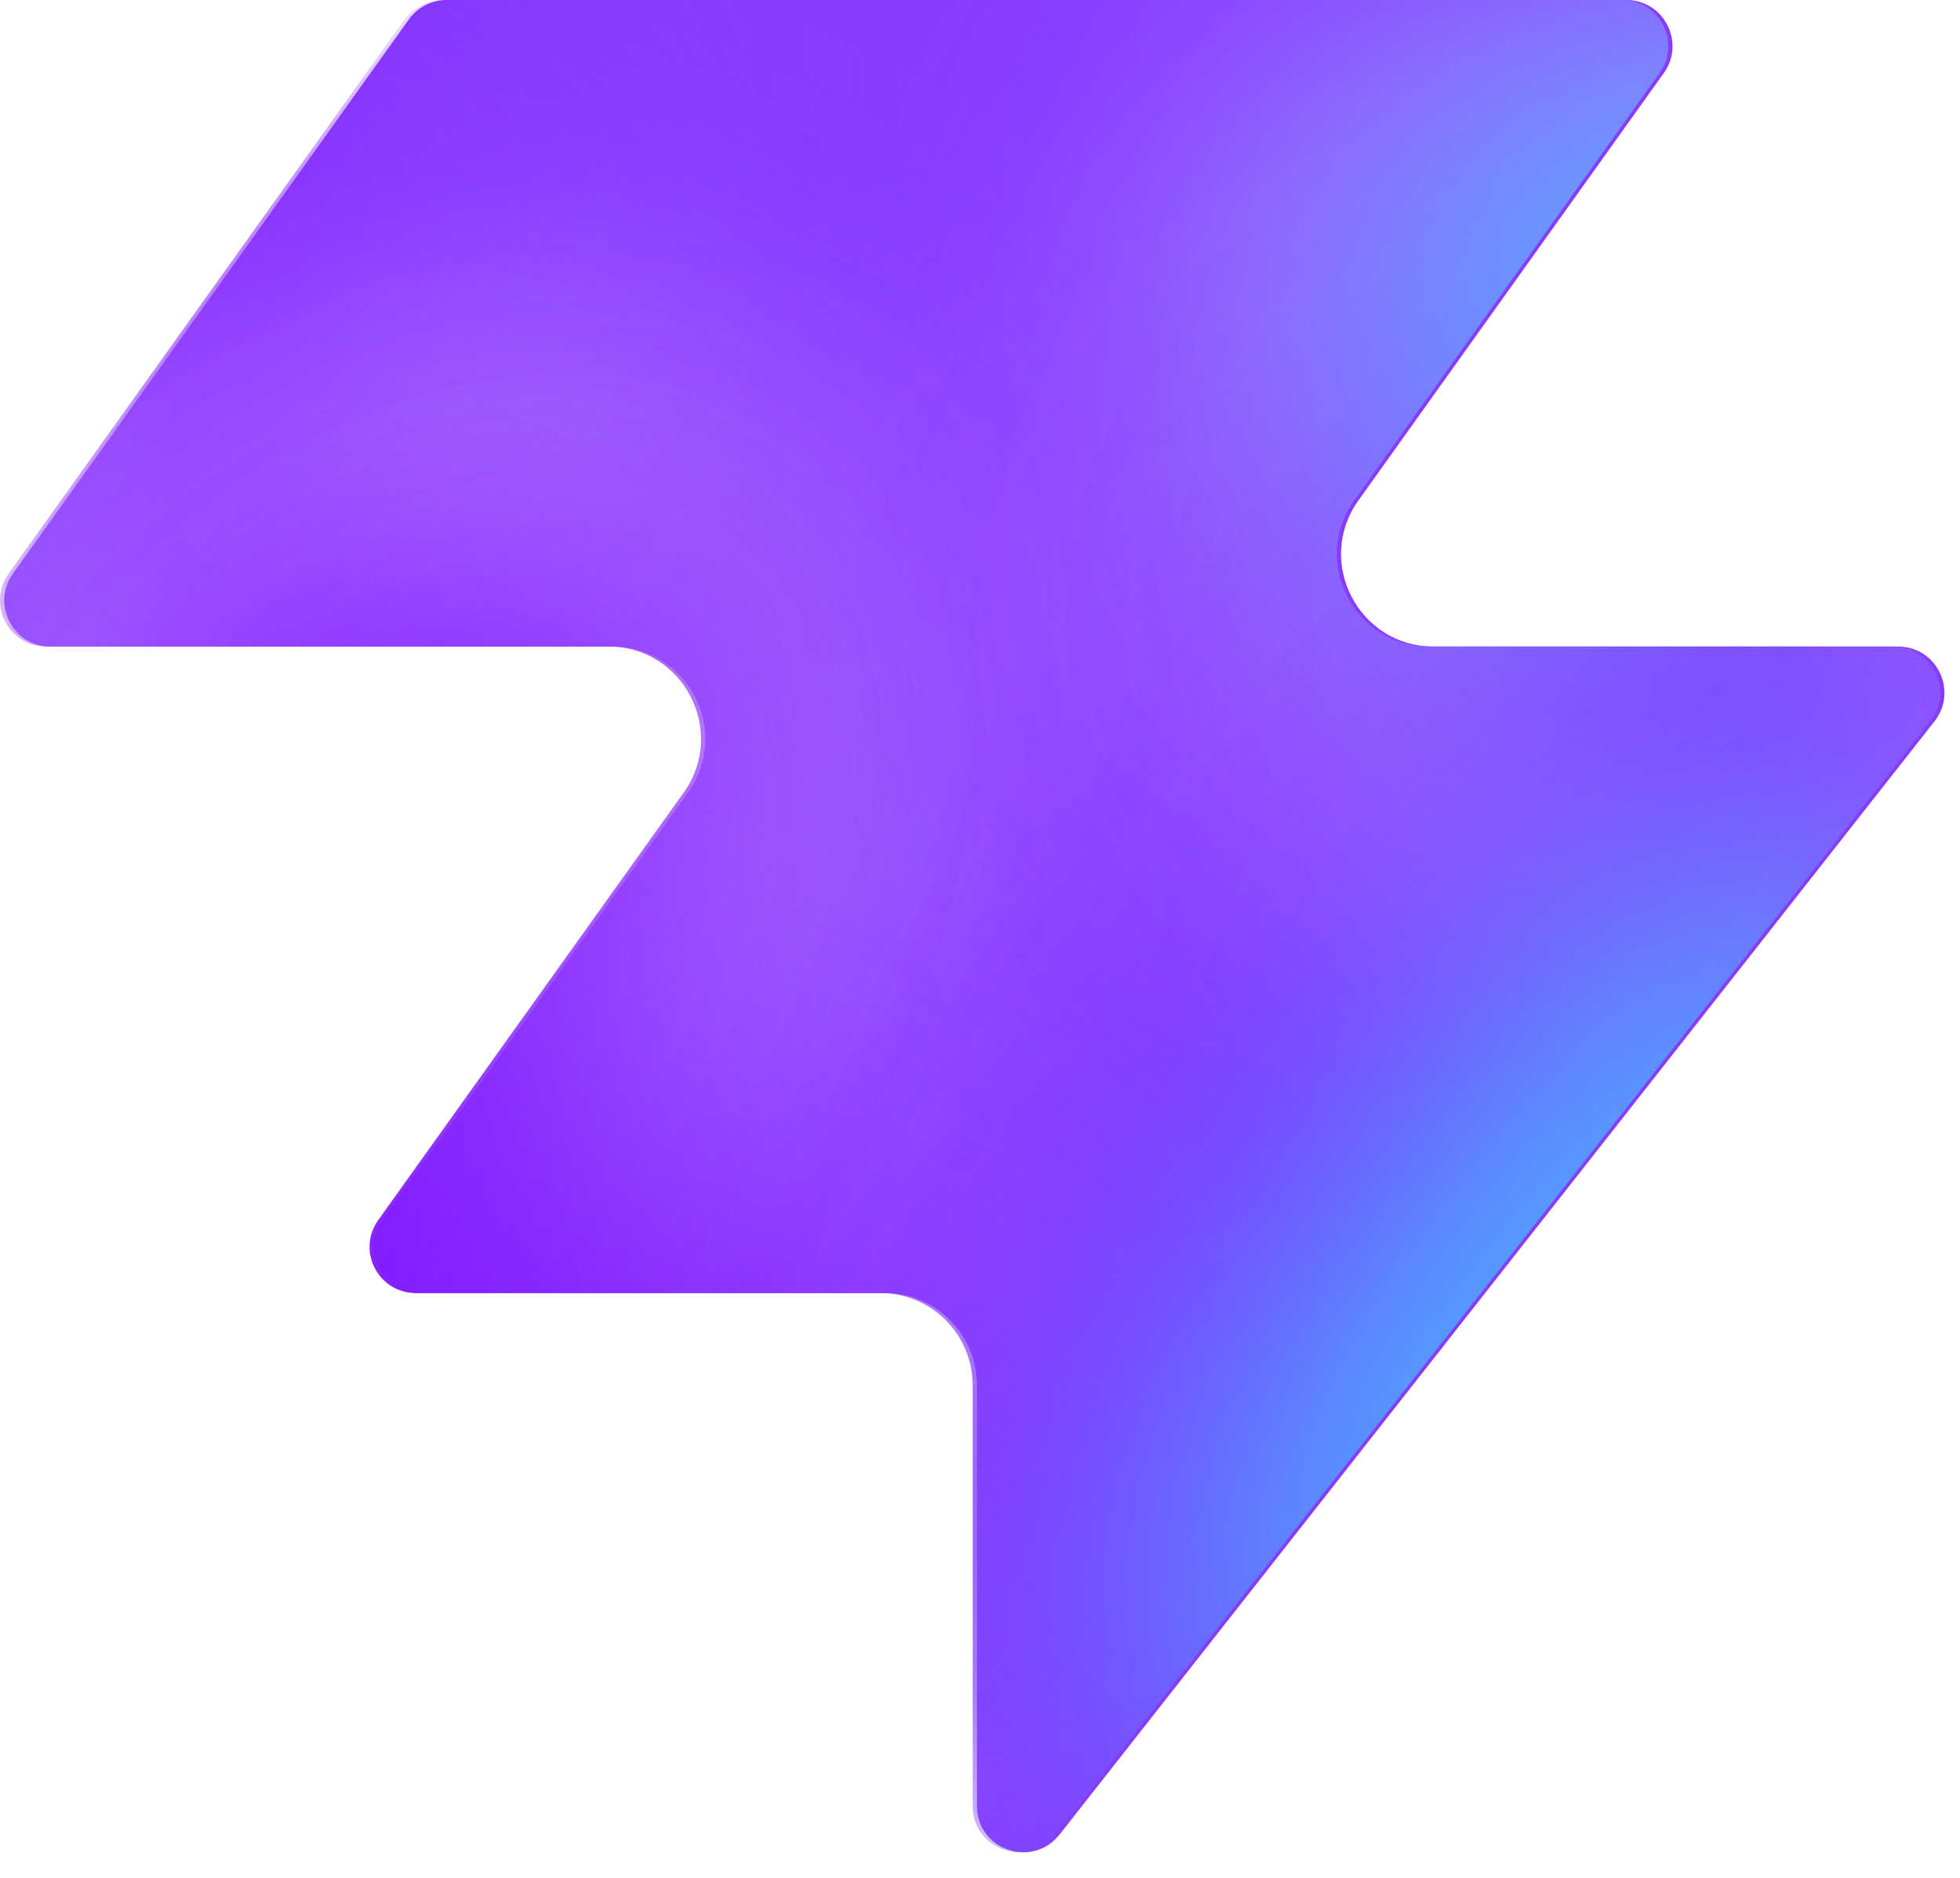
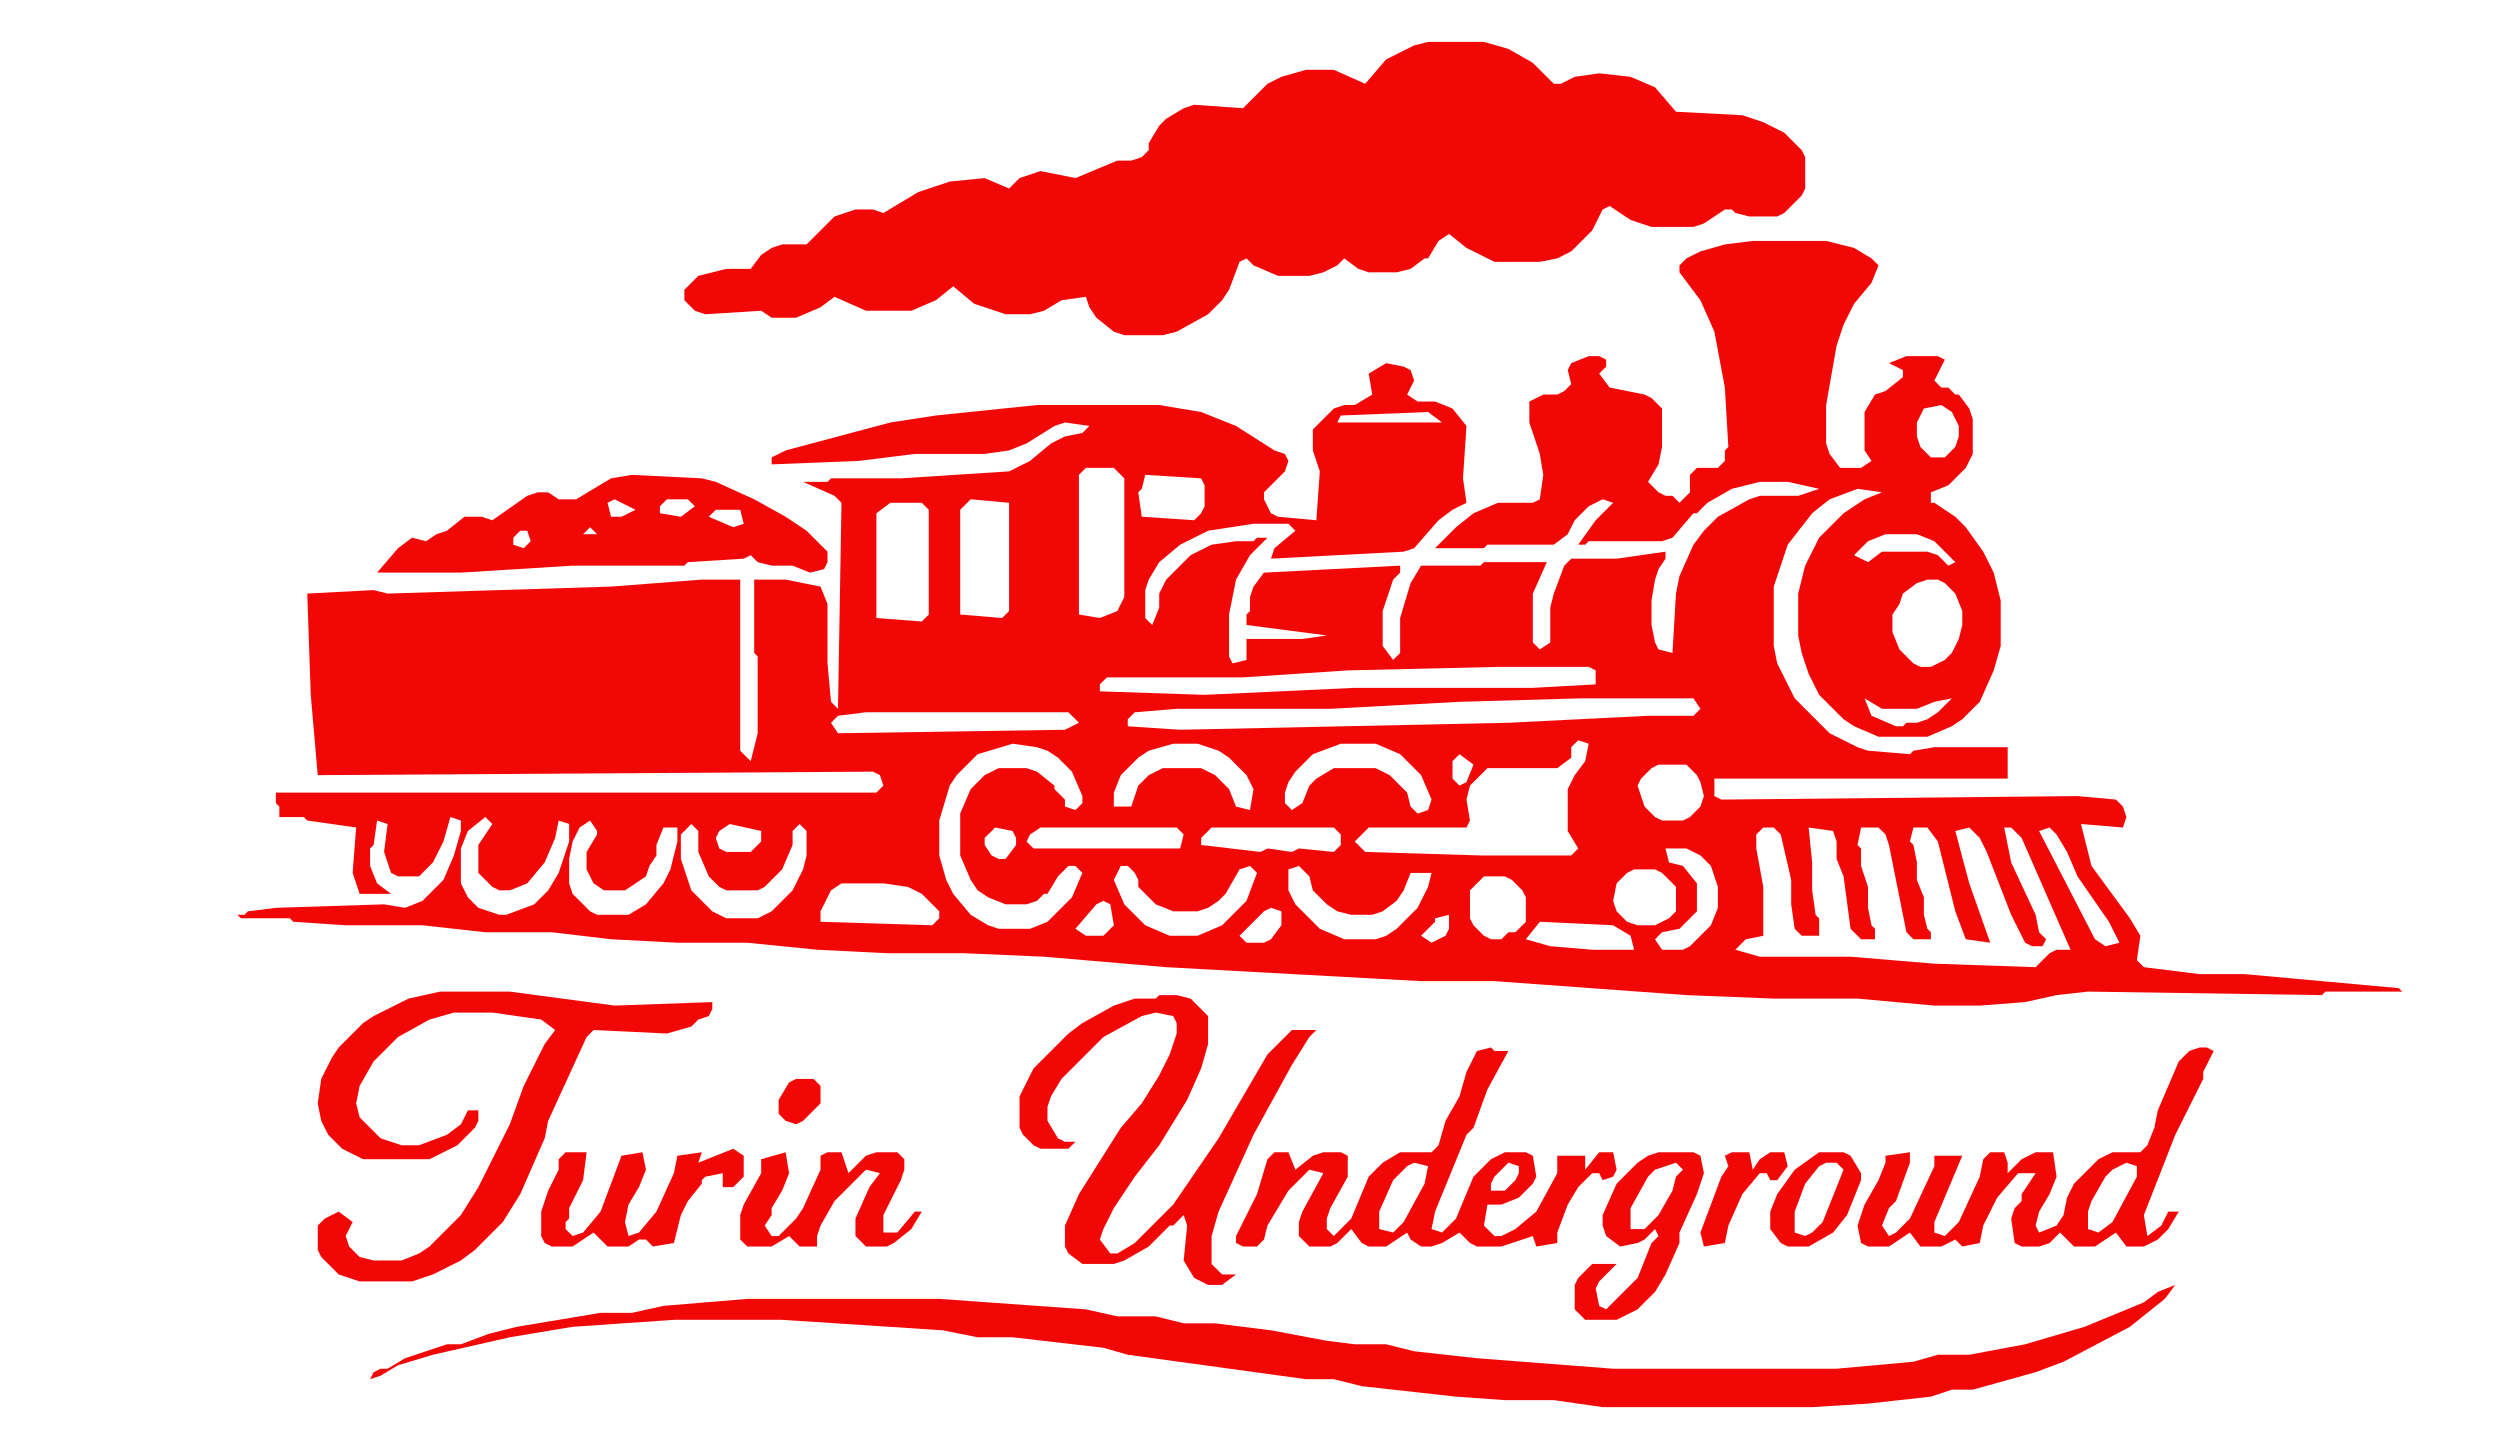
- <svg xmlns="http://www.w3.org/2000/svg" width="48" height="46" fill="none" viewBox="0 0 48 46">
-   <path fill="#863bff" d="M25.946 44.938c-.664.845-2.021.375-2.021-.698V33.937a2.26 2.26 0 0 0-2.262-2.262H10.287c-.92 0-1.456-1.04-.92-1.788l7.48-10.471c1.07-1.497 0-3.578-1.842-3.578H1.237c-.92 0-1.456-1.04-.92-1.788L10.013.474c.214-.297.556-.474.92-.474h28.894c.92 0 1.456 1.04.92 1.788l-7.48 10.471c-1.07 1.498 0 3.579 1.842 3.579h11.377c.943 0 1.473 1.088.89 1.83L25.947 44.94z" style="fill:#863bff;fill:color(display-p3 .525 .23 1);fill-opacity:1" />
-   <mask id="a" width="48" height="46" x="0" y="0" maskUnits="userSpaceOnUse" style="mask-type:alpha">
-     <path fill="#000" d="M25.842 44.938c-.664.844-2.021.375-2.021-.698V33.937a2.26 2.26 0 0 0-2.262-2.262H10.183c-.92 0-1.456-1.04-.92-1.788l7.48-10.471c1.07-1.498 0-3.579-1.842-3.579H1.133c-.92 0-1.456-1.04-.92-1.787L9.91.473c.214-.297.556-.474.92-.474h28.894c.92 0 1.456 1.04.92 1.788l-7.48 10.471c-1.07 1.498 0 3.578 1.842 3.578h11.377c.943 0 1.473 1.088.89 1.832L25.843 44.94z" style="fill:#000;fill-opacity:1" />
-   </mask>
-   <g mask="url(#a)">
-     <g filter="url(#b)">
-       <ellipse cx="5.508" cy="14.704" fill="#ede6ff" rx="5.508" ry="14.704" style="fill:#ede6ff;fill:color(display-p3 .927 .903 1);fill-opacity:1" transform="matrix(.00324 1 1 -.00324 -4.47 31.516)" />
-     </g>
-     <g filter="url(#c)">
-       <ellipse cx="10.399" cy="29.851" fill="#ede6ff" rx="10.399" ry="29.851" style="fill:#ede6ff;fill:color(display-p3 .927 .903 1);fill-opacity:1" transform="matrix(.00324 1 1 -.00324 -39.328 7.883)" />
-     </g>
-     <g filter="url(#d)">
-       <ellipse cx="5.508" cy="30.487" fill="#7e14ff" rx="5.508" ry="30.487" style="fill:#7e14ff;fill:color(display-p3 .492 .077 1);fill-opacity:1" transform="rotate(89.814 -25.913 -14.639)scale(1 -1)" />
-     </g>
-     <g filter="url(#e)">
-       <ellipse cx="5.508" cy="30.599" fill="#7e14ff" rx="5.508" ry="30.599" style="fill:#7e14ff;fill:color(display-p3 .492 .077 1);fill-opacity:1" transform="rotate(89.814 -32.644 -3.334)scale(1 -1)" />
-     </g>
-     <g filter="url(#f)">
-       <ellipse cx="5.508" cy="30.599" fill="#7e14ff" rx="5.508" ry="30.599" style="fill:#7e14ff;fill:color(display-p3 .492 .077 1);fill-opacity:1" transform="matrix(.00324 1 1 -.00324 -34.34 30.47)" />
-     </g>
-     <g filter="url(#g)">
-       <ellipse cx="14.072" cy="22.078" fill="#ede6ff" rx="14.072" ry="22.078" style="fill:#ede6ff;fill:color(display-p3 .927 .903 1);fill-opacity:1" transform="rotate(93.35 24.506 48.493)scale(-1 1)" />
-     </g>
-     <g filter="url(#h)">
-       <ellipse cx="3.47" cy="21.501" fill="#7e14ff" rx="3.47" ry="21.501" style="fill:#7e14ff;fill:color(display-p3 .492 .077 1);fill-opacity:1" transform="rotate(89.009 28.708 47.59)scale(-1 1)" />
-     </g>
-     <g filter="url(#i)">
-       <ellipse cx="3.47" cy="21.501" fill="#7e14ff" rx="3.47" ry="21.501" style="fill:#7e14ff;fill:color(display-p3 .492 .077 1);fill-opacity:1" transform="rotate(89.009 28.708 47.59)scale(-1 1)" />
-     </g>
-     <g filter="url(#j)">
-       <ellipse cx=".387" cy="8.972" fill="#7e14ff" rx="4.407" ry="29.108" style="fill:#7e14ff;fill:color(display-p3 .492 .077 1);fill-opacity:1" transform="rotate(39.51 .387 8.972)" />
-     </g>
-     <g filter="url(#k)">
-       <ellipse cx="47.523" cy="-6.092" fill="#7e14ff" rx="4.407" ry="29.108" style="fill:#7e14ff;fill:color(display-p3 .492 .077 1);fill-opacity:1" transform="rotate(37.892 47.523 -6.092)" />
-     </g>
-     <g filter="url(#l)">
-       <ellipse cx="41.412" cy="6.333" fill="#47bfff" rx="5.971" ry="9.665" style="fill:#47bfff;fill:color(display-p3 .28 .748 1);fill-opacity:1" transform="rotate(37.892 41.412 6.333)" />
-     </g>
-     <g filter="url(#m)">
-       <ellipse cx="-1.879" cy="38.332" fill="#7e14ff" rx="4.407" ry="29.108" style="fill:#7e14ff;fill:color(display-p3 .492 .077 1);fill-opacity:1" transform="rotate(37.892 -1.88 38.332)" />
-     </g>
-     <g filter="url(#n)">
-       <ellipse cx="-1.879" cy="38.332" fill="#7e14ff" rx="4.407" ry="29.108" style="fill:#7e14ff;fill:color(display-p3 .492 .077 1);fill-opacity:1" transform="rotate(37.892 -1.88 38.332)" />
-     </g>
-     <g filter="url(#o)">
-       <ellipse cx="35.651" cy="29.907" fill="#7e14ff" rx="4.407" ry="29.108" style="fill:#7e14ff;fill:color(display-p3 .492 .077 1);fill-opacity:1" transform="rotate(37.892 35.651 29.907)" />
-     </g>
-     <g filter="url(#p)">
-       <ellipse cx="38.418" cy="32.4" fill="#47bfff" rx="5.971" ry="15.297" style="fill:#47bfff;fill:color(display-p3 .28 .748 1);fill-opacity:1" transform="rotate(37.892 38.418 32.4)" />
-     </g>
-   </g>
-   <defs>
-     <filter id="b" width="60.045" height="41.654" x="-19.77" y="16.149" color-interpolation-filters="sRGB" filterUnits="userSpaceOnUse">
-       <feFlood flood-opacity="0" result="BackgroundImageFix" />
-       <feBlend in="SourceGraphic" in2="BackgroundImageFix" result="shape" />
-       <feGaussianBlur result="effect1_foregroundBlur_2002_17158" stdDeviation="7.659" />
-     </filter>
-     <filter id="c" width="90.34" height="51.437" x="-54.613" y="-7.533" color-interpolation-filters="sRGB" filterUnits="userSpaceOnUse">
-       <feFlood flood-opacity="0" result="BackgroundImageFix" />
-       <feBlend in="SourceGraphic" in2="BackgroundImageFix" result="shape" />
-       <feGaussianBlur result="effect1_foregroundBlur_2002_17158" stdDeviation="7.659" />
-     </filter>
-     <filter id="d" width="79.355" height="29.4" x="-49.64" y="2.03" color-interpolation-filters="sRGB" filterUnits="userSpaceOnUse">
-       <feFlood flood-opacity="0" result="BackgroundImageFix" />
-       <feBlend in="SourceGraphic" in2="BackgroundImageFix" result="shape" />
-       <feGaussianBlur result="effect1_foregroundBlur_2002_17158" stdDeviation="4.596" />
-     </filter>
-     <filter id="e" width="79.579" height="29.4" x="-45.045" y="20.029" color-interpolation-filters="sRGB" filterUnits="userSpaceOnUse">
-       <feFlood flood-opacity="0" result="BackgroundImageFix" />
-       <feBlend in="SourceGraphic" in2="BackgroundImageFix" result="shape" />
-       <feGaussianBlur result="effect1_foregroundBlur_2002_17158" stdDeviation="4.596" />
-     </filter>
-     <filter id="f" width="79.579" height="29.4" x="-43.513" y="21.178" color-interpolation-filters="sRGB" filterUnits="userSpaceOnUse">
-       <feFlood flood-opacity="0" result="BackgroundImageFix" />
-       <feBlend in="SourceGraphic" in2="BackgroundImageFix" result="shape" />
-       <feGaussianBlur result="effect1_foregroundBlur_2002_17158" stdDeviation="4.596" />
-     </filter>
-     <filter id="g" width="74.749" height="58.852" x="15.756" y="-17.901" color-interpolation-filters="sRGB" filterUnits="userSpaceOnUse">
-       <feFlood flood-opacity="0" result="BackgroundImageFix" />
-       <feBlend in="SourceGraphic" in2="BackgroundImageFix" result="shape" />
-       <feGaussianBlur result="effect1_foregroundBlur_2002_17158" stdDeviation="7.659" />
-     </filter>
-     <filter id="h" width="61.377" height="25.362" x="23.548" y="2.284" color-interpolation-filters="sRGB" filterUnits="userSpaceOnUse">
-       <feFlood flood-opacity="0" result="BackgroundImageFix" />
-       <feBlend in="SourceGraphic" in2="BackgroundImageFix" result="shape" />
-       <feGaussianBlur result="effect1_foregroundBlur_2002_17158" stdDeviation="4.596" />
-     </filter>
-     <filter id="i" width="61.377" height="25.362" x="23.548" y="2.284" color-interpolation-filters="sRGB" filterUnits="userSpaceOnUse">
-       <feFlood flood-opacity="0" result="BackgroundImageFix" />
-       <feBlend in="SourceGraphic" in2="BackgroundImageFix" result="shape" />
-       <feGaussianBlur result="effect1_foregroundBlur_2002_17158" stdDeviation="4.596" />
-     </filter>
-     <filter id="j" width="56.045" height="63.649" x="-27.636" y="-22.853" color-interpolation-filters="sRGB" filterUnits="userSpaceOnUse">
-       <feFlood flood-opacity="0" result="BackgroundImageFix" />
-       <feBlend in="SourceGraphic" in2="BackgroundImageFix" result="shape" />
-       <feGaussianBlur result="effect1_foregroundBlur_2002_17158" stdDeviation="4.596" />
-     </filter>
-     <filter id="k" width="54.814" height="64.646" x="20.116" y="-38.415" color-interpolation-filters="sRGB" filterUnits="userSpaceOnUse">
-       <feFlood flood-opacity="0" result="BackgroundImageFix" />
-       <feBlend in="SourceGraphic" in2="BackgroundImageFix" result="shape" />
-       <feGaussianBlur result="effect1_foregroundBlur_2002_17158" stdDeviation="4.596" />
-     </filter>
-     <filter id="l" width="33.541" height="35.313" x="24.641" y="-11.323" color-interpolation-filters="sRGB" filterUnits="userSpaceOnUse">
-       <feFlood flood-opacity="0" result="BackgroundImageFix" />
-       <feBlend in="SourceGraphic" in2="BackgroundImageFix" result="shape" />
-       <feGaussianBlur result="effect1_foregroundBlur_2002_17158" stdDeviation="4.596" />
-     </filter>
-     <filter id="m" width="54.814" height="64.646" x="-29.286" y="6.009" color-interpolation-filters="sRGB" filterUnits="userSpaceOnUse">
-       <feFlood flood-opacity="0" result="BackgroundImageFix" />
-       <feBlend in="SourceGraphic" in2="BackgroundImageFix" result="shape" />
-       <feGaussianBlur result="effect1_foregroundBlur_2002_17158" stdDeviation="4.596" />
-     </filter>
-     <filter id="n" width="54.814" height="64.646" x="-29.286" y="6.009" color-interpolation-filters="sRGB" filterUnits="userSpaceOnUse">
-       <feFlood flood-opacity="0" result="BackgroundImageFix" />
-       <feBlend in="SourceGraphic" in2="BackgroundImageFix" result="shape" />
-       <feGaussianBlur result="effect1_foregroundBlur_2002_17158" stdDeviation="4.596" />
-     </filter>
-     <filter id="o" width="54.814" height="64.646" x="8.244" y="-2.416" color-interpolation-filters="sRGB" filterUnits="userSpaceOnUse">
-       <feFlood flood-opacity="0" result="BackgroundImageFix" />
-       <feBlend in="SourceGraphic" in2="BackgroundImageFix" result="shape" />
-       <feGaussianBlur result="effect1_foregroundBlur_2002_17158" stdDeviation="4.596" />
-     </filter>
-     <filter id="p" width="39.409" height="43.623" x="18.713" y="10.588" color-interpolation-filters="sRGB" filterUnits="userSpaceOnUse">
-       <feFlood flood-opacity="0" result="BackgroundImageFix" />
-       <feBlend in="SourceGraphic" in2="BackgroundImageFix" result="shape" />
-       <feGaussianBlur result="effect1_foregroundBlur_2002_17158" stdDeviation="4.596" />
-     </filter>
-   </defs>
+ <svg xmlns="http://www.w3.org/2000/svg" viewBox="0 0 716 415">
+   <path fill="#F20707" fill-rule="evenodd" d="M 623,368 L 618,370 L 614,373 L 597,380 L 580,385 L 564,388 L 555,388 L 548,390 L 526,392 L 462,392 L 423,389 L 405,387 L 397,385 L 388,385 L 380,384 L 364,381 L 348,379 L 339,379 L 331,377 L 320,377 L 311,375 L 269,372 L 214,372 L 190,374 L 181,376 L 172,376 L 148,380 L 140,382 L 132,385 L 128,385 L 116,389 L 111,392 L 109,392 L 107,393 L 106,395 L 109,394 L 114,391 L 124,388 L 146,383 L 164,380 L 193,378 L 224,378 L 270,381 L 280,383 L 290,383 L 316,386 L 323,388 L 374,395 L 382,395 L 390,397 L 417,400 L 431,401 L 445,401 L 459,403 L 519,403 L 535,402 L 553,400 L 559,398 L 565,398 L 583,393 L 591,390 L 610,380 L 620,372 Z M 530,331 L 528,330 L 521,330 L 514,335 L 509,342 L 507,347 L 507,352 L 510,356 L 512,357 L 518,357 L 525,353 L 529,348 L 533,338 L 533,336 Z M 526,333 L 528,335 L 522,350 L 519,353 L 517,354 L 514,353 L 514,347 L 517,339 L 521,334 L 523,333 Z M 511,330 L 507,330 L 504,332 L 502,335 L 501,330 L 496,330 L 494,331 L 495,334 L 493,337 L 487,353 L 488,357 L 494,356 L 495,351 L 499,342 L 504,336 L 506,336 L 507,338 L 509,338 L 512,334 Z M 487,331 L 485,330 L 475,330 L 472,331 L 469,333 L 463,339 L 459,348 L 459,351 L 460,354 L 464,357 L 469,356 L 471,355 L 474,352 L 475,354 L 473,356 L 469,366 L 460,375 L 458,374 L 457,369 L 458,367 L 463,362 L 456,362 L 452,366 L 451,368 L 451,375 L 454,378 L 463,378 L 469,375 L 474,370 L 477,365 L 481,356 L 481,353 L 486,342 L 488,336 Z M 480,333 L 482,335 L 480,337 L 479,341 L 475,348 L 471,352 L 467,352 L 467,346 L 472,337 L 474,335 Z M 212,355 L 214,357 L 221,357 L 226,354 L 229,357 L 234,357 L 234,354 L 235,351 L 239,344 L 248,335 L 252,336 L 249,340 L 245,349 L 245,354 L 248,357 L 254,357 L 256,356 L 261,352 L 264,347 L 262,347 L 257,353 L 253,353 L 253,348 L 258,338 L 259,335 L 259,332 L 257,330 L 251,330 L 248,331 L 243,336 L 241,330 L 237,330 L 235,331 L 235,335 L 230,346 L 228,349 L 223,354 L 221,354 L 219,351 L 221,348 L 221,346 L 224,341 L 226,336 L 225,330 L 218,332 L 218,336 L 213,345 L 212,348 Z M 213,331 L 210,329 L 200,333 L 201,330 L 194,331 L 193,336 L 188,347 L 183,353 L 180,354 L 179,350 L 180,345 L 183,340 L 185,335 L 184,330 L 178,331 L 172,347 L 167,353 L 164,354 L 162,352 L 162,350 L 163,349 L 163,346 L 167,338 L 168,330 L 162,330 L 160,332 L 160,335 L 157,341 L 155,347 L 155,354 L 156,356 L 158,357 L 164,357 L 170,353 L 174,357 L 180,357 L 183,355 L 185,355 L 187,357 L 193,356 L 195,348 L 197,344 L 201,339 L 201,338 L 202,337 L 207,336 L 207,340 L 210,340 L 213,337 Z M 233,309 L 228,309 L 226,310 L 223,315 L 223,319 L 225,321 L 228,322 L 230,321 L 235,316 L 235,311 Z M 634,301 L 632,300 L 630,300 L 627,301 L 624,304 L 618,318 L 617,323 L 615,328 L 613,330 L 605,330 L 601,332 L 594,339 L 592,343 L 591,348 L 589,351 L 584,353 L 583,351 L 584,347 L 587,342 L 589,337 L 588,330 L 583,330 L 579,332 L 575,336 L 575,333 L 574,330 L 570,330 L 568,332 L 567,337 L 561,350 L 557,354 L 554,353 L 554,350 L 562,331 L 554,331 L 554,334 L 547,349 L 543,353 L 541,354 L 539,351 L 541,346 L 543,344 L 547,333 L 547,330 L 540,331 L 540,333 L 538,338 L 534,345 L 532,351 L 533,356 L 535,357 L 541,357 L 547,353 L 550,357 L 556,357 L 560,355 L 562,357 L 567,356 L 568,351 L 572,343 L 578,336 L 583,336 L 579,342 L 579,344 L 577,346 L 576,349 L 577,356 L 579,357 L 584,357 L 587,356 L 590,353 L 594,357 L 600,357 L 606,353 L 609,357 L 614,357 L 618,355 L 621,352 L 624,347 L 621,347 L 619,351 L 615,354 L 614,348 L 623,325 L 631,309 L 631,307 Z M 612,334 L 612,337 L 605,350 L 601,353 L 598,352 L 598,347 L 599,344 L 603,337 L 605,335 L 609,333 Z M 462,330 L 458,330 L 454,335 L 454,331 L 446,331 L 446,336 L 440,347 L 434,352 L 430,354 L 428,354 L 425,351 L 426,345 L 430,345 L 435,343 L 439,339 L 440,337 L 439,331 L 437,330 L 431,330 L 427,332 L 422,337 L 417,349 L 413,353 L 410,352 L 411,347 L 420,325 L 422,323 L 426,312 L 432,301 L 428,301 L 427,300 L 423,301 L 420,307 L 418,314 L 414,321 L 412,328 L 410,330 L 401,330 L 396,333 L 392,337 L 387,349 L 382,354 L 380,352 L 380,349 L 381,346 L 386,337 L 386,331 L 384,330 L 379,330 L 376,331 L 371,335 L 369,330 L 365,330 L 363,332 L 360,342 L 354,354 L 354,356 L 356,357 L 360,357 L 362,355 L 363,351 L 369,341 L 375,335 L 379,336 L 373,347 L 372,350 L 372,354 L 375,357 L 381,357 L 383,356 L 387,352 L 390,356 L 392,357 L 397,357 L 403,353 L 404,355 L 407,357 L 410,357 L 413,356 L 418,353 L 421,356 L 423,357 L 430,357 L 439,354 L 440,357 L 446,356 L 446,353 L 449,345 L 452,340 L 456,336 L 458,336 L 459,338 L 462,337 L 463,335 Z M 435,334 L 435,336 L 434,338 L 431,341 L 427,341 L 427,339 L 428,337 L 432,333 Z M 409,334 L 408,339 L 402,350 L 399,353 L 395,352 L 395,347 L 399,338 L 403,334 L 405,333 Z M 319,288 L 310,293 L 306,296 L 296,306 L 292,314 L 292,323 L 293,325 L 296,328 L 298,329 L 306,329 L 308,327 L 305,327 L 303,326 L 300,321 L 300,317 L 301,314 L 304,309 L 316,297 L 327,291 L 331,290 L 336,291 L 337,293 L 337,296 L 335,302 L 332,308 L 327,316 L 321,323 L 309,342 L 305,351 L 305,357 L 306,359 L 310,362 L 319,362 L 322,361 L 329,357 L 335,351 L 336,351 L 339,348 L 340,351 L 339,361 L 342,366 L 346,368 L 350,368 L 354,365 L 350,365 L 347,362 L 347,354 L 349,347 L 359,325 L 370,305 L 375,297 L 377,295 L 370,295 L 363,302 L 349,326 L 336,345 L 325,356 L 320,359 L 318,359 L 315,355 L 316,352 L 319,346 L 325,337 L 332,328 L 340,315 L 344,306 L 346,299 L 346,291 L 341,286 L 337,285 L 332,285 L 331,286 L 325,286 Z M 204,287 L 176,288 L 146,284 L 126,284 L 117,286 L 107,291 L 104,293 L 97,300 L 95,303 L 92,309 L 91,316 L 92,321 L 94,325 L 98,329 L 104,332 L 123,332 L 131,328 L 136,323 L 137,321 L 137,318 L 134,318 L 132,322 L 128,325 L 120,328 L 115,328 L 109,326 L 103,320 L 102,316 L 103,311 L 107,304 L 114,297 L 123,292 L 130,290 L 141,290 L 155,292 L 159,295 L 156,299 L 150,311 L 146,322 L 137,340 L 132,348 L 123,357 L 120,359 L 115,361 L 107,361 L 103,360 L 100,357 L 99,354 L 101,350 L 97,347 L 93,349 L 91,351 L 91,358 L 92,360 L 97,365 L 103,367 L 118,367 L 124,365 L 132,361 L 136,358 L 144,350 L 149,342 L 156,326 L 157,321 L 168,297 L 170,295 L 191,296 L 198,294 L 200,292 L 203,291 L 204,289 Z M 237,158 L 231,152 L 225,148 L 216,143 L 205,138 L 201,137 L 181,136 L 175,137 L 165,143 L 160,143 L 157,141 L 154,141 L 151,142 L 141,149 L 138,148 L 133,148 L 128,152 L 125,153 L 122,155 L 118,154 L 114,157 L 108,164 L 132,164 L 164,162 L 196,162 L 197,161 L 213,160 L 215,159 L 217,161 L 221,162 L 227,162 L 232,164 L 236,163 L 237,161 Z M 149,152 L 151,152 L 152,155 L 150,157 L 147,156 L 147,154 Z M 167,153 L 169,151 L 171,153 Z M 203,148 L 205,146 L 212,146 L 213,150 L 210,151 Z M 189,147 L 189,145 L 191,143 L 197,143 L 199,145 L 195,148 Z M 174,144 L 176,143 L 182,146 L 178,148 L 175,148 Z M 692,284 L 688,284 L 687,283 L 643,279 L 630,279 L 614,277 L 612,275 L 613,268 L 610,263 L 599,248 L 596,236 L 608,237 L 609,234 L 608,231 L 606,229 L 595,228 L 493,229 L 491,228 L 491,223 L 575,223 L 575,214 L 554,214 L 548,215 L 547,216 L 535,215 L 532,214 L 524,210 L 514,200 L 509,190 L 508,185 L 508,168 L 512,156 L 519,147 L 524,143 L 532,140 L 539,141 L 534,143 L 528,147 L 521,154 L 517,162 L 515,170 L 515,182 L 516,187 L 518,193 L 521,199 L 528,206 L 531,208 L 538,211 L 552,211 L 559,208 L 562,206 L 567,201 L 571,192 L 573,185 L 573,172 L 571,164 L 568,158 L 563,151 L 560,148 L 554,144 L 553,144 L 553,141 L 558,139 L 563,134 L 565,130 L 565,120 L 564,117 L 561,113 L 560,113 L 558,111 L 556,111 L 554,109 L 557,103 L 555,102 L 546,102 L 541,104 L 545,106 L 545,108 L 540,112 L 537,113 L 534,118 L 534,129 L 536,132 L 533,134 L 527,134 L 524,130 L 523,127 L 523,116 L 526,99 L 528,93 L 531,87 L 536,81 L 538,76 L 536,74 L 531,71 L 523,69 L 502,69 L 494,70 L 487,72 L 483,74 L 481,76 L 481,78 L 487,86 L 491,95 L 494,111 L 495,128 L 494,129 L 494,132 L 492,134 L 486,134 L 484,136 L 484,141 L 481,144 L 479,142 L 477,142 L 475,141 L 472,138 L 475,133 L 476,128 L 476,117 L 473,114 L 471,113 L 461,111 L 458,107 L 460,105 L 460,103 L 458,102 L 455,102 L 450,104 L 449,106 L 450,110 L 448,112 L 446,113 L 442,113 L 438,115 L 438,121 L 441,130 L 442,136 L 441,143 L 439,144 L 429,144 L 422,147 L 417,151 L 411,157 L 425,157 L 426,156 L 445,156 L 449,153 L 451,149 L 455,145 L 459,143 L 462,144 L 457,149 L 452,156 L 454,156 L 455,155 L 476,155 L 479,154 L 485,147 L 486,147 L 489,144 L 496,140 L 504,138 L 512,138 L 521,140 L 515,142 L 504,142 L 501,143 L 492,148 L 488,152 L 485,156 L 481,165 L 480,170 L 479,187 L 475,186 L 474,184 L 473,179 L 473,172 L 474,166 L 475,163 L 477,160 L 477,158 L 463,160 L 450,160 L 448,162 L 445,170 L 444,174 L 444,184 L 441,186 L 439,184 L 439,170 L 443,161 L 425,161 L 424,162 L 407,162 L 404,167 L 401,177 L 401,187 L 399,189 L 396,185 L 396,175 L 399,166 L 401,164 L 401,162 L 362,164 L 359,168 L 358,171 L 358,175 L 357,176 L 357,179 L 380,182 L 373,183 L 357,183 L 357,189 L 353,190 L 352,188 L 352,176 L 354,166 L 358,159 L 363,154 L 360,154 L 359,155 L 354,155 L 347,156 L 341,159 L 334,166 L 332,170 L 332,174 L 330,179 L 328,177 L 328,169 L 329,166 L 332,161 L 338,156 L 346,152 L 359,150 L 369,150 L 371,152 L 365,157 L 364,160 L 402,158 L 405,157 L 412,149 L 416,146 L 420,144 L 419,137 L 420,122 L 416,117 L 411,115 L 406,115 L 403,113 L 405,109 L 404,106 L 402,105 L 397,104 L 392,107 L 393,113 L 388,116 L 385,116 L 382,117 L 376,123 L 376,129 L 378,135 L 377,149 L 366,148 L 364,147 L 362,143 L 362,141 L 368,135 L 369,132 L 368,130 L 365,129 L 354,122 L 344,118 L 332,116 L 297,116 L 268,119 L 255,121 L 225,129 L 221,131 L 221,133 L 246,132 L 262,130 L 282,130 L 289,129 L 294,127 L 302,122 L 305,121 L 312,122 L 310,124 L 305,125 L 301,127 L 295,132 L 289,135 L 258,137 L 238,137 L 237,138 L 230,138 L 239,142 L 241,144 L 240,203 L 238,201 L 237,190 L 237,173 L 235,168 L 225,166 L 216,166 L 216,187 L 217,188 L 217,210 L 215,218 L 212,215 L 212,166 L 201,166 L 175,168 L 111,170 L 107,169 L 88,170 L 89,199 L 91,222 L 250,221 L 252,222 L 253,225 L 251,227 L 79,227 L 79,230 L 80,231 L 80,234 L 87,234 L 88,235 L 102,237 L 101,250 L 103,256 L 112,256 L 108,253 L 106,248 L 106,243 L 107,242 L 108,235 L 111,236 L 110,244 L 112,250 L 114,251 L 120,251 L 124,247 L 127,241 L 129,234 L 132,235 L 132,238 L 130,245 L 127,252 L 121,258 L 116,260 L 110,259 L 79,260 L 71,261 L 70,262 L 66,262 L 68,262 L 69,263 L 83,263 L 84,264 L 99,265 L 121,265 L 139,267 L 158,267 L 175,269 L 194,270 L 214,270 L 234,272 L 254,273 L 276,273 L 299,274 L 334,277 L 407,281 L 428,281 L 483,285 L 508,286 L 532,286 L 554,288 L 567,288 L 580,287 L 589,285 L 598,284 L 665,285 L 666,284 Z M 437,269 L 441,264 L 462,265 L 467,268 L 468,272 L 456,272 L 444,271 Z M 415,262 L 415,266 L 414,268 L 410,270 L 407,268 L 411,264 L 411,263 Z M 367,261 L 367,265 L 364,269 L 362,270 L 357,270 L 355,268 L 362,261 L 364,260 Z M 318,259 L 319,265 L 316,268 L 311,268 L 308,266 L 314,259 L 316,258 Z M 235,261 L 238,255 L 241,253 L 253,253 L 260,254 L 264,256 L 269,261 L 269,263 L 267,265 L 235,264 Z M 425,251 L 431,251 L 433,252 L 436,255 L 437,257 L 437,264 L 434,267 L 432,267 L 430,269 L 427,269 L 425,268 L 422,265 L 421,263 L 421,255 Z M 463,253 L 466,250 L 468,249 L 474,249 L 476,250 L 480,254 L 480,261 L 478,263 L 474,265 L 469,265 L 466,264 L 463,261 L 462,258 Z M 369,255 L 369,249 L 372,248 L 375,251 L 376,255 L 380,259 L 383,261 L 387,262 L 393,262 L 396,261 L 400,258 L 402,255 L 404,250 L 410,250 L 409,254 L 406,260 L 400,266 L 397,268 L 394,269 L 385,269 L 378,266 L 371,259 Z M 319,252 L 321,248 L 323,248 L 325,250 L 326,252 L 326,254 L 331,259 L 336,261 L 343,261 L 346,260 L 349,258 L 351,256 L 355,249 L 358,248 L 360,250 L 357,258 L 350,265 L 343,268 L 335,268 L 328,265 L 322,259 Z M 477,243 L 483,243 L 487,245 L 490,248 L 492,254 L 492,260 L 490,265 L 484,271 L 482,272 L 476,272 L 474,269 L 476,267 L 481,266 L 486,261 L 486,253 L 482,248 L 478,247 Z M 584,238 L 587,237 L 589,239 L 592,244 L 595,251 L 604,264 L 607,270 L 603,271 L 600,269 Z M 497,272 L 500,269 L 505,268 L 505,254 L 503,243 L 503,239 L 505,237 L 508,237 L 510,239 L 513,252 L 513,259 L 514,266 L 516,268 L 521,268 L 521,263 L 520,262 L 519,255 L 519,247 L 518,237 L 525,238 L 526,241 L 526,246 L 528,251 L 530,266 L 533,269 L 537,269 L 537,266 L 536,265 L 535,260 L 535,254 L 533,248 L 533,243 L 532,242 L 533,237 L 538,237 L 540,239 L 541,242 L 546,267 L 548,269 L 553,269 L 553,267 L 552,266 L 551,262 L 551,257 L 549,252 L 549,247 L 548,242 L 547,241 L 548,237 L 552,237 L 555,241 L 560,261 L 563,269 L 570,270 L 564,253 L 560,238 L 564,237 L 567,240 L 569,244 L 576,262 L 580,270 L 582,271 L 585,271 L 586,269 L 584,267 L 583,262 L 576,247 L 574,237 L 576,237 L 579,240 L 593,272 L 589,272 L 587,273 L 583,277 L 554,276 L 530,274 L 504,274 Z M 344,240 L 347,237 L 382,237 L 384,239 L 384,242 L 382,244 L 372,243 L 370,244 L 363,243 L 361,244 L 344,242 Z M 294,241 L 295,239 L 298,237 L 337,237 L 339,239 L 338,243 L 296,243 Z M 285,237 L 290,238 L 291,240 L 291,242 L 288,246 L 286,246 L 284,245 L 282,242 L 282,240 Z M 205,240 L 206,238 L 209,236 L 218,238 L 218,241 L 215,244 L 208,244 L 206,243 Z M 195,239 L 198,236 L 200,238 L 200,244 L 203,251 L 206,254 L 208,255 L 217,255 L 219,254 L 224,249 L 227,242 L 227,238 L 229,236 L 231,238 L 231,245 L 230,249 L 227,255 L 221,261 L 217,263 L 208,263 L 204,261 L 198,255 L 195,246 Z M 169,235 L 171,238 L 171,239 L 168,244 L 168,249 L 170,253 L 173,255 L 179,255 L 185,251 L 186,248 L 188,245 L 188,242 L 190,237 L 194,237 L 194,241 L 192,249 L 190,253 L 185,259 L 180,262 L 171,262 L 169,261 L 164,256 L 163,253 L 163,246 L 164,241 L 166,237 Z M 139,234 L 141,236 L 137,242 L 137,250 L 141,254 L 143,255 L 146,255 L 151,253 L 156,247 L 159,240 L 160,235 L 163,236 L 163,241 L 160,250 L 157,255 L 153,259 L 145,262 L 143,262 L 137,260 L 134,257 L 132,253 L 132,243 L 134,238 Z M 470,223 L 473,220 L 475,219 L 483,219 L 486,222 L 487,224 L 488,228 L 487,231 L 484,234 L 482,235 L 476,235 L 474,234 L 471,231 L 469,225 Z M 418,216 L 422,219 L 420,224 L 418,225 L 416,223 L 416,218 Z M 368,227 L 369,224 L 371,221 L 376,216 L 384,213 L 394,213 L 401,216 L 407,222 L 410,229 L 409,232 L 406,233 L 404,231 L 403,227 L 398,222 L 394,220 L 382,220 L 377,223 L 375,225 L 373,230 L 370,232 L 368,230 Z M 319,227 L 321,222 L 326,217 L 329,215 L 336,213 L 343,213 L 349,215 L 352,217 L 357,222 L 359,226 L 358,232 L 354,231 L 352,226 L 348,222 L 344,220 L 333,220 L 329,222 L 326,225 L 324,231 L 319,231 Z M 290,213 L 297,214 L 300,215 L 303,217 L 307,221 L 310,228 L 310,230 L 308,232 L 305,231 L 305,229 L 302,226 L 302,225 L 297,221 L 294,220 L 286,220 L 282,222 L 278,226 L 275,233 L 275,245 L 278,252 L 280,255 L 283,257 L 288,259 L 294,259 L 297,258 L 299,256 L 300,256 L 303,251 L 306,248 L 308,248 L 310,250 L 307,257 L 300,264 L 295,266 L 286,266 L 283,265 L 278,262 L 273,256 L 271,252 L 269,245 L 269,235 L 272,225 L 274,222 L 280,216 Z M 455,213 L 454,218 L 451,222 L 449,226 L 449,238 L 452,243 L 450,245 L 424,245 L 391,244 L 388,241 L 392,237 L 420,237 L 421,235 L 420,229 L 421,225 L 426,220 L 446,220 L 450,217 L 450,214 L 452,212 Z M 238,207 L 240,205 L 248,204 L 306,204 L 309,207 L 305,209 L 240,210 Z M 487,203 L 485,205 L 472,205 L 432,207 L 338,209 L 323,208 L 323,206 L 325,204 L 337,203 L 381,203 L 418,201 L 453,200 L 485,200 Z M 559,200 L 555,204 L 552,206 L 549,207 L 546,207 L 545,208 L 543,208 L 536,205 L 534,200 L 539,203 L 549,203 L 554,201 Z M 457,192 L 457,196 L 439,197 L 388,197 L 345,199 L 315,198 L 315,196 L 317,194 L 356,194 L 386,192 L 429,191 L 455,191 Z M 555,166 L 557,167 L 560,170 L 562,175 L 562,179 L 561,183 L 559,187 L 557,189 L 553,191 L 550,191 L 548,190 L 544,186 L 542,181 L 542,176 L 544,173 L 545,170 L 549,167 L 552,166 Z M 531,159 L 535,155 L 540,153 L 549,153 L 554,155 L 560,161 L 558,162 L 555,159 L 552,158 L 539,158 L 535,161 Z M 255,144 L 264,144 L 266,146 L 266,176 L 264,178 L 251,177 L 251,147 Z M 278,143 L 289,144 L 289,175 L 287,177 L 275,176 L 275,146 Z M 328,136 L 344,137 L 345,139 L 345,145 L 344,147 L 342,149 L 327,148 L 326,141 L 327,140 Z M 311,134 L 319,134 L 322,137 L 322,171 L 320,175 L 315,177 L 309,176 L 309,136 Z M 383,121 L 384,119 L 409,118 L 413,121 Z M 551,117 L 556,116 L 559,118 L 561,122 L 561,125 L 560,128 L 557,131 L 553,131 L 550,128 L 549,125 L 549,121 Z M 517,45 L 516,43 L 511,38 L 505,35 L 499,33 L 480,32 L 474,25 L 467,22 L 458,21 L 451,22 L 447,24 L 445,24 L 439,18 L 432,14 L 425,12 L 409,12 L 405,13 L 397,17 L 391,24 L 382,20 L 374,20 L 367,22 L 363,24 L 356,31 L 342,30 L 339,31 L 334,34 L 332,36 L 329,41 L 329,43 L 327,45 L 324,46 L 320,46 L 308,51 L 298,49 L 292,51 L 289,54 L 282,51 L 272,52 L 263,55 L 253,61 L 250,60 L 245,60 L 239,62 L 231,70 L 224,70 L 221,71 L 218,73 L 215,77 L 208,77 L 200,79 L 196,83 L 196,86 L 199,89 L 202,90 L 218,89 L 221,91 L 228,91 L 235,88 L 239,85 L 248,89 L 261,89 L 268,86 L 273,82 L 279,87 L 288,90 L 295,90 L 299,89 L 304,86 L 311,85 L 312,88 L 314,91 L 319,95 L 322,96 L 333,96 L 337,95 L 346,90 L 350,86 L 352,83 L 355,75 L 357,74 L 359,76 L 366,79 L 375,79 L 379,78 L 383,76 L 385,74 L 389,77 L 392,78 L 400,78 L 404,77 L 408,74 L 409,74 L 412,69 L 415,67 L 420,71 L 428,75 L 441,75 L 446,74 L 450,72 L 456,66 L 459,60 L 461,59 L 467,63 L 473,65 L 485,65 L 488,64 L 494,60 L 496,60 L 497,61 L 501,62 L 509,62 L 511,61 L 516,56 L 517,54 Z" />
</svg>
